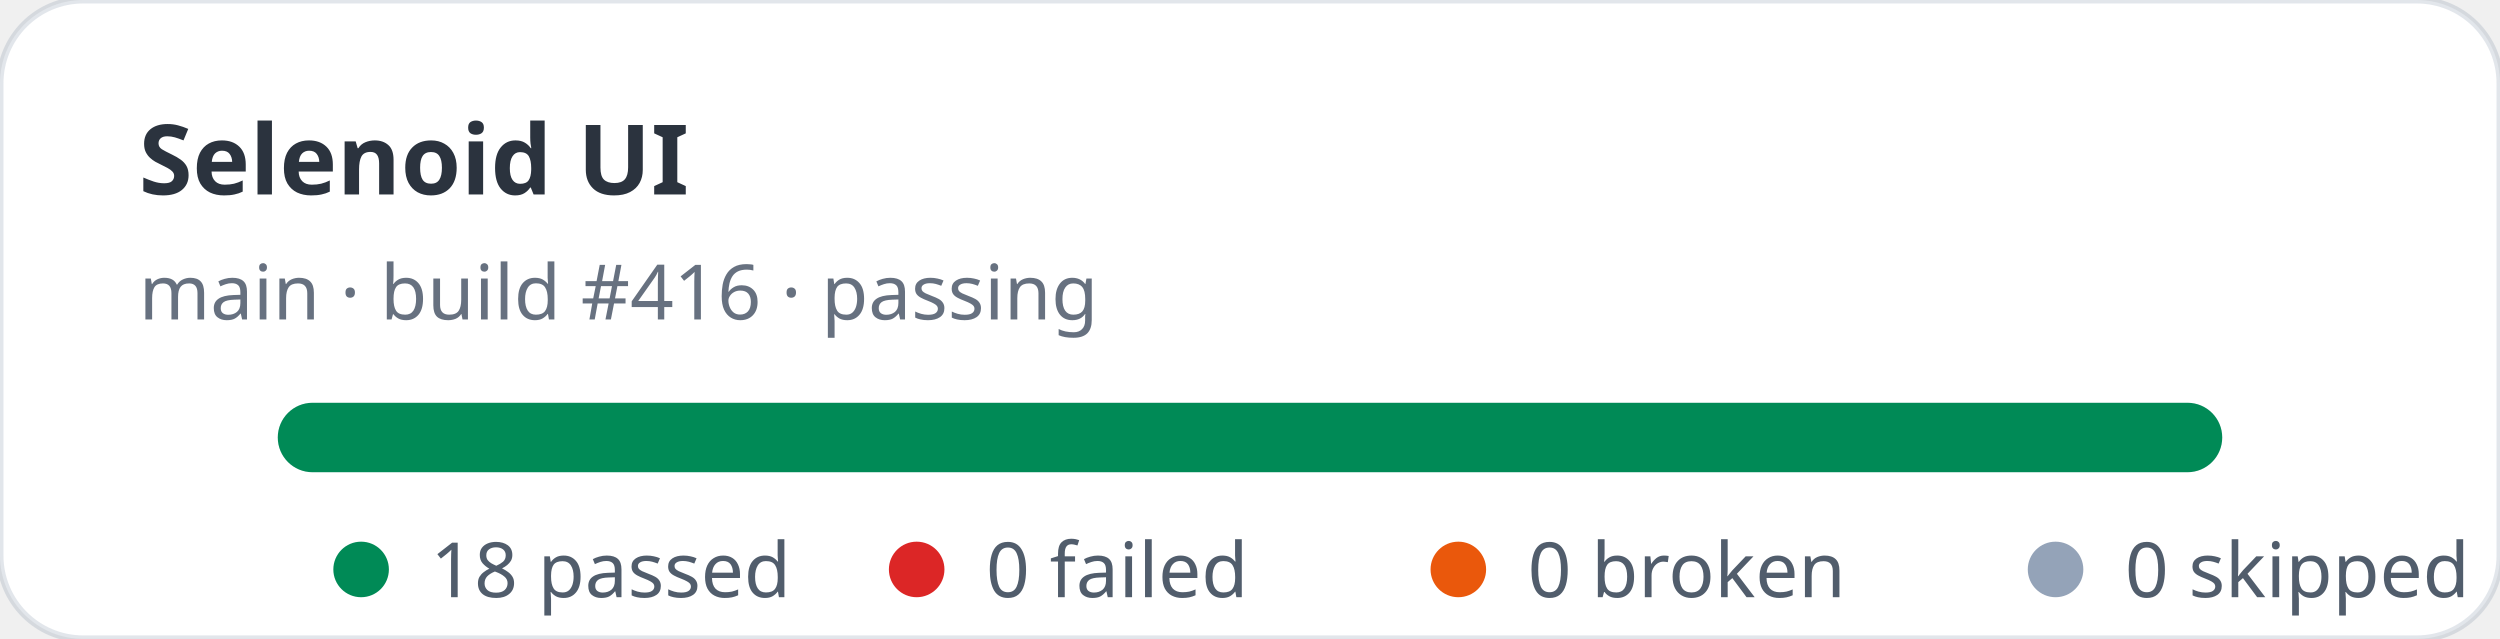
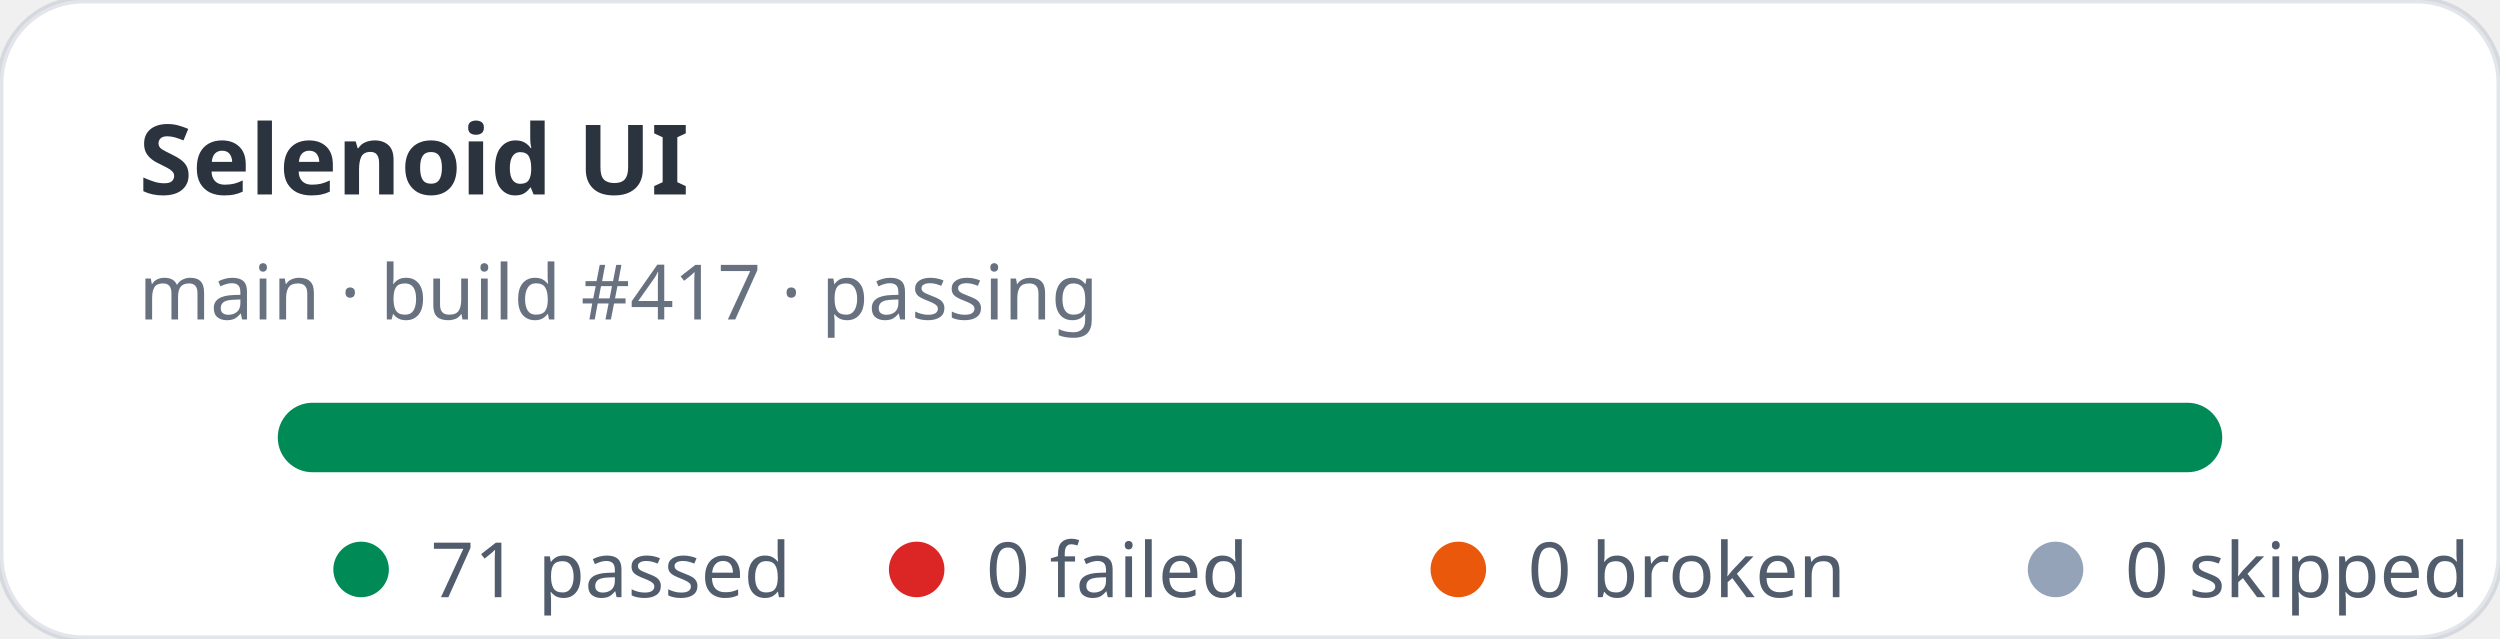
- <svg xmlns="http://www.w3.org/2000/svg" width="360" height="92" viewBox="0 0 360 92" role="img" aria-label="Selenoid UI stats: 18 passed, 0 failed">
+ <svg xmlns="http://www.w3.org/2000/svg" width="360" height="92" viewBox="0 0 360 92" role="img" aria-label="Selenoid UI stats: 71 passed, 0 failed">
  <rect width="360" height="92" rx="12" fill="#ffffff" stroke="rgba(11,48,86,0.12)" />
  <text x="20" y="28" fill="rgba(1,10,24,0.83)" font-family="ui-sans-serif,system-ui,sans-serif" font-size="14" font-weight="700">Selenoid UI</text>
-   <text x="20" y="46" fill="rgba(2,19,44,0.6)" font-family="ui-sans-serif,system-ui,sans-serif" font-size="11">main · build #416 · passing</text>
+   <text x="20" y="46" fill="rgba(2,19,44,0.6)" font-family="ui-sans-serif,system-ui,sans-serif" font-size="11">main · build #417 · passing</text>
  <rect x="40" y="58" width="280" height="10" rx="5" fill="#e2e8f0" />
  <rect x="40" y="58" width="280" height="10" rx="5" fill="#008a56" />
  <g font-family="ui-sans-serif,system-ui,sans-serif" font-size="11" fill="rgba(1,18,40,0.68)">
    <circle cx="52" cy="82" r="4" fill="#008a56" />
-     <text x="62" y="86">18 passed</text>
+     <text x="62" y="86">71 passed</text>
    <circle cx="132" cy="82" r="4" fill="#dc2626" />
    <text x="142" y="86">0 failed</text>
    <circle cx="210" cy="82" r="4" fill="#ea580c" />
    <text x="220" y="86">0 broken</text>
    <circle cx="296" cy="82" r="4" fill="#94a3b8" />
    <text x="306" y="86">0 skipped</text>
  </g>
</svg>
